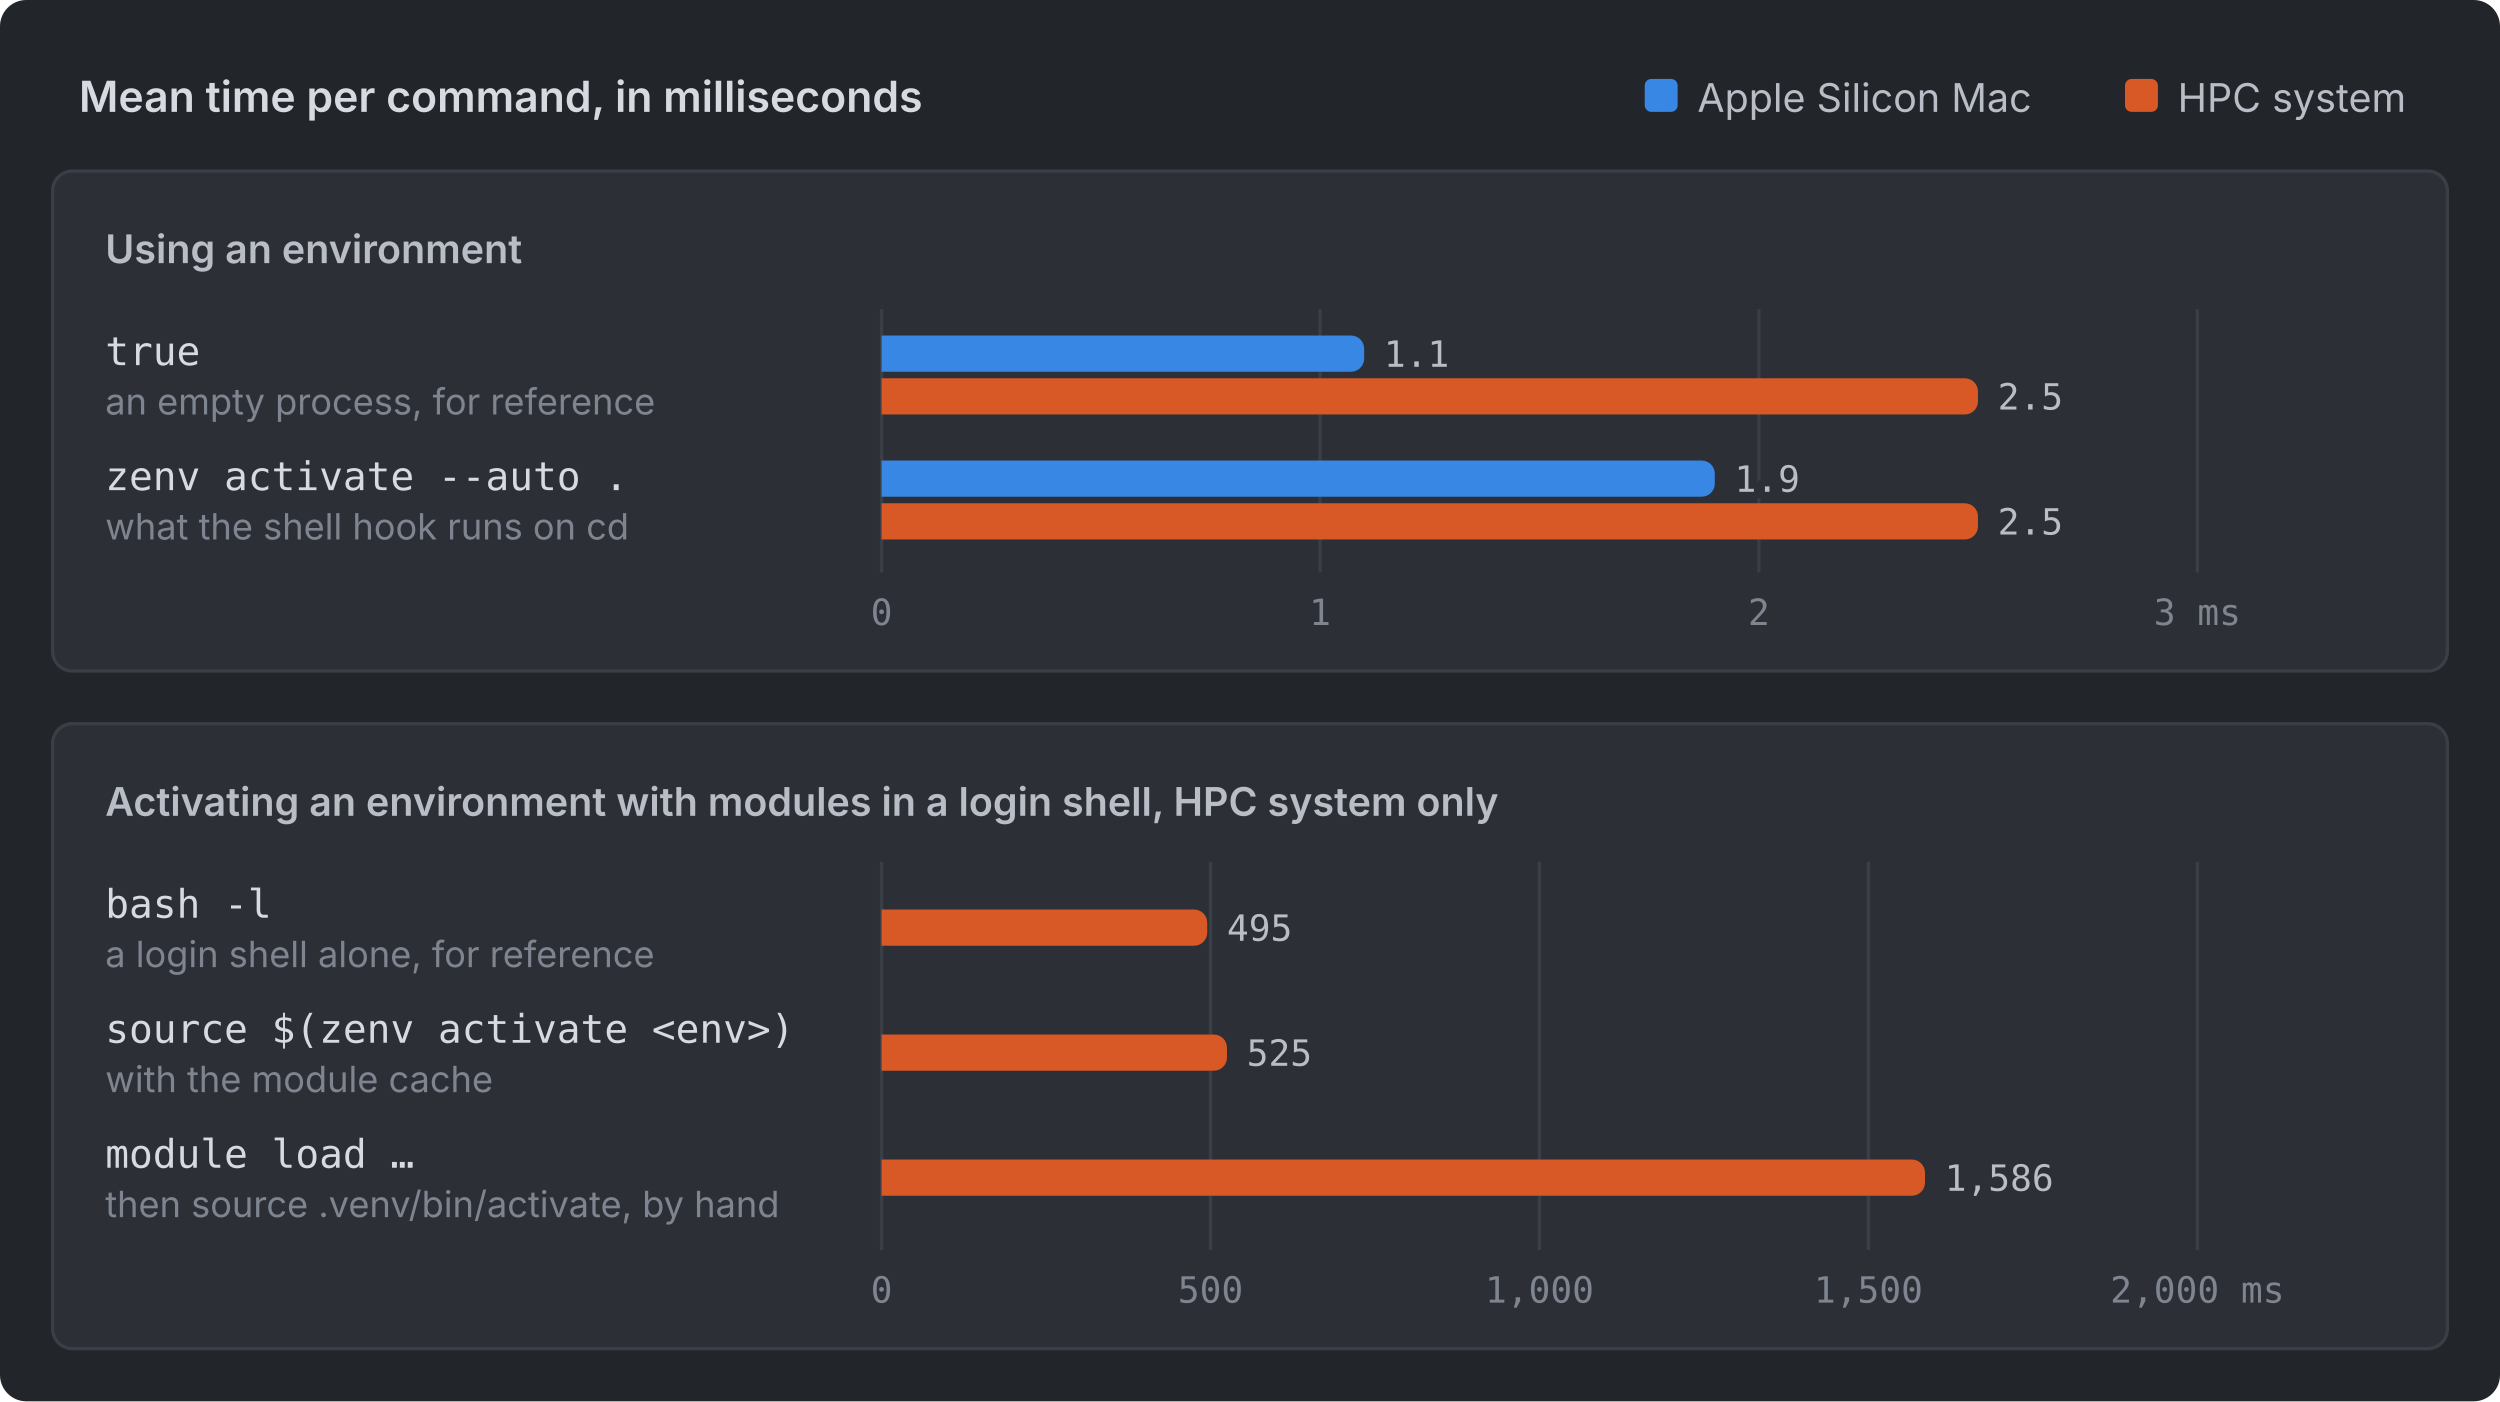
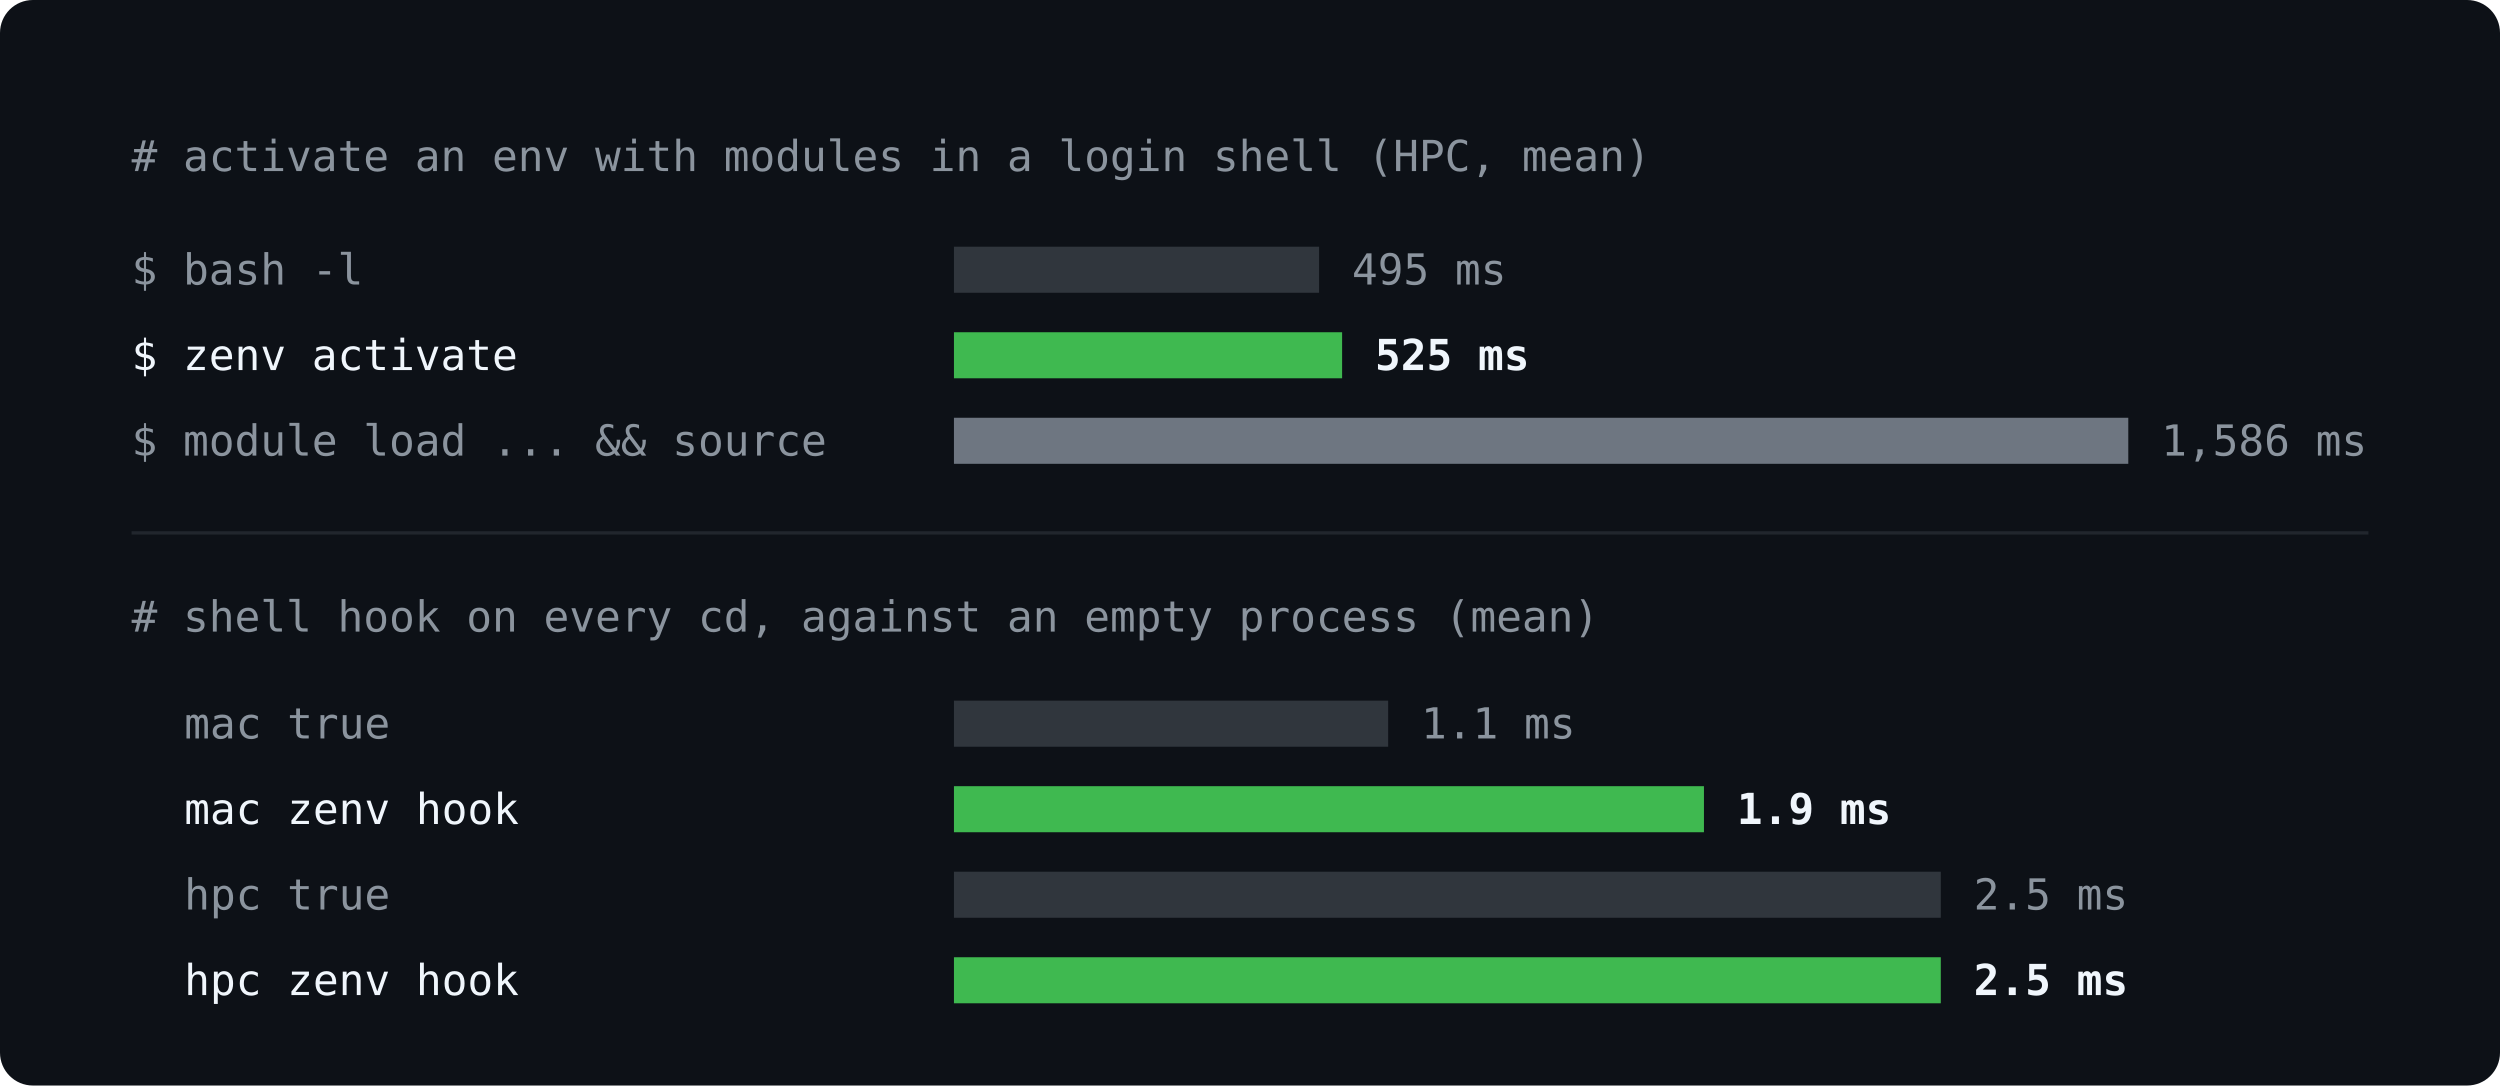
- <svg xmlns="http://www.w3.org/2000/svg" viewBox="0 0 760 426" width="760" height="426" role="img" aria-label="Mean time per command on a Mac and an HPC system: the shell hook's call to zenv takes 1.9 and 2.5 ms, close to an empty process; activating an environment with modules in a login shell takes 525 ms with zenv and 1,586 ms by hand, against 495 ms for the shell alone">
-   <defs>
-     <marker id="ah" viewBox="0 0 10 10" refX="9" refY="5" markerWidth="7" markerHeight="7" orient="auto-start-reverse">
-       <path d="M0,0 L10,5 L0,10 z" fill="#b9bdc6" />
-     </marker>
-     <marker id="ahA" viewBox="0 0 10 10" refX="9" refY="5" markerWidth="7" markerHeight="7" orient="auto-start-reverse">
-       <path d="M0,0 L10,5 L0,10 z" fill="#769dce" />
-     </marker>
-   </defs>
-   <rect width="760" height="426" rx="8" fill="#22252a" />
-   <g font-family="ZedSans, Inter, -apple-system, 'Segoe UI', Helvetica, Arial, sans-serif" font-size="13" fill="#b9bdc6">
-     <text x="24.0" y="34.0" font-size="13" fill="#d7dae0" font-weight="600">Mean time per command, in milliseconds</text>
-     <rect x="500" y="24" width="10" height="10" rx="2" fill="#3987e5" />
-     <text x="516.0" y="34.0" font-size="12" fill="#b9bdc6">Apple Silicon Mac</text>
-     <rect x="646" y="24" width="10" height="10" rx="2" fill="#d95926" />
-     <text x="662.0" y="34.0" font-size="12" fill="#b9bdc6">HPC system</text>
-     <rect x="16.0" y="52.0" width="728.0" height="152.0" rx="6" fill="#2c3036" stroke="#3a3e46" />
-     <text x="32.0" y="80.0" font-size="12" fill="#b9bdc6" font-weight="600">Using an environment</text>
-     <line x1="268.0" y1="94" x2="268.0" y2="174" stroke="#3a3e46" stroke-width="1" />
-     <text x="268.0" y="190.0" font-size="11" fill="#7f8590" text-anchor="middle" font-family="ZedMono, 'SF Mono', Menlo, Consolas, monospace">0</text>
-     <line x1="401.3" y1="94" x2="401.3" y2="174" stroke="#3a3e46" stroke-width="1" />
-     <text x="401.3" y="190.0" font-size="11" fill="#7f8590" text-anchor="middle" font-family="ZedMono, 'SF Mono', Menlo, Consolas, monospace">1</text>
-     <line x1="534.7" y1="94" x2="534.7" y2="174" stroke="#3a3e46" stroke-width="1" />
-     <text x="534.7" y="190.0" font-size="11" fill="#7f8590" text-anchor="middle" font-family="ZedMono, 'SF Mono', Menlo, Consolas, monospace">2</text>
-     <line x1="668.0" y1="94" x2="668.0" y2="174" stroke="#3a3e46" stroke-width="1" />
-     <text x="668.0" y="190.0" font-size="11" fill="#7f8590" text-anchor="middle" font-family="ZedMono, 'SF Mono', Menlo, Consolas, monospace">3 ms</text>
-     <text x="32.0" y="111.0" font-size="12" fill="#d7dae0" font-family="ZedMono, 'SF Mono', Menlo, Consolas, monospace">true</text>
-     <text x="32.0" y="126.0" font-size="11" fill="#7f8590">an empty process, for reference</text>
-     <path d="M268.0,102.0 H410.7 A4,4 0 0 1 414.7,106.0 V109.0 A4,4 0 0 1 410.7,113.0 H268.0 Z" fill="#3987e5" />
-     <text stroke="#2c3036" stroke-width="4" paint-order="stroke" x="420.7" y="111.5" font-size="11" fill="#b9bdc6" font-family="ZedMono, 'SF Mono', Menlo, Consolas, monospace">1.1</text>
-     <path d="M268.0,115.0 H597.3 A4,4 0 0 1 601.3,119.0 V122.0 A4,4 0 0 1 597.3,126.0 H268.0 Z" fill="#d95926" />
-     <text stroke="#2c3036" stroke-width="4" paint-order="stroke" x="607.3" y="124.5" font-size="11" fill="#b9bdc6" font-family="ZedMono, 'SF Mono', Menlo, Consolas, monospace">2.5</text>
-     <text x="32.0" y="149.0" font-size="12" fill="#d7dae0" font-family="ZedMono, 'SF Mono', Menlo, Consolas, monospace">zenv activate --auto .</text>
-     <text x="32.0" y="164.0" font-size="11" fill="#7f8590">what the shell hook runs on cd</text>
-     <path d="M268.0,140.0 H517.3 A4,4 0 0 1 521.3,144.0 V147.0 A4,4 0 0 1 517.3,151.0 H268.0 Z" fill="#3987e5" />
-     <text stroke="#2c3036" stroke-width="4" paint-order="stroke" x="527.3" y="149.5" font-size="11" fill="#b9bdc6" font-family="ZedMono, 'SF Mono', Menlo, Consolas, monospace">1.9</text>
-     <path d="M268.0,153.0 H597.3 A4,4 0 0 1 601.3,157.0 V160.0 A4,4 0 0 1 597.3,164.0 H268.0 Z" fill="#d95926" />
-     <text stroke="#2c3036" stroke-width="4" paint-order="stroke" x="607.3" y="162.5" font-size="11" fill="#b9bdc6" font-family="ZedMono, 'SF Mono', Menlo, Consolas, monospace">2.5</text>
-     <rect x="16.0" y="220.0" width="728.0" height="190.0" rx="6" fill="#2c3036" stroke="#3a3e46" />
-     <text x="32.0" y="248.0" font-size="12" fill="#b9bdc6" font-weight="600">Activating an environment with modules in a login shell, HPC system only</text>
-     <line x1="268.0" y1="262" x2="268.0" y2="380" stroke="#3a3e46" stroke-width="1" />
-     <text x="268.0" y="396.0" font-size="11" fill="#7f8590" text-anchor="middle" font-family="ZedMono, 'SF Mono', Menlo, Consolas, monospace">0</text>
-     <line x1="368.0" y1="262" x2="368.0" y2="380" stroke="#3a3e46" stroke-width="1" />
-     <text x="368.0" y="396.0" font-size="11" fill="#7f8590" text-anchor="middle" font-family="ZedMono, 'SF Mono', Menlo, Consolas, monospace">500</text>
-     <line x1="468.0" y1="262" x2="468.0" y2="380" stroke="#3a3e46" stroke-width="1" />
-     <text x="468.0" y="396.0" font-size="11" fill="#7f8590" text-anchor="middle" font-family="ZedMono, 'SF Mono', Menlo, Consolas, monospace">1,000</text>
-     <line x1="568.0" y1="262" x2="568.0" y2="380" stroke="#3a3e46" stroke-width="1" />
-     <text x="568.0" y="396.0" font-size="11" fill="#7f8590" text-anchor="middle" font-family="ZedMono, 'SF Mono', Menlo, Consolas, monospace">1,500</text>
-     <line x1="668.0" y1="262" x2="668.0" y2="380" stroke="#3a3e46" stroke-width="1" />
-     <text x="668.0" y="396.0" font-size="11" fill="#7f8590" text-anchor="middle" font-family="ZedMono, 'SF Mono', Menlo, Consolas, monospace">2,000 ms</text>
-     <text x="32.0" y="279.0" font-size="12" fill="#d7dae0" font-family="ZedMono, 'SF Mono', Menlo, Consolas, monospace">bash -l</text>
-     <text x="32.0" y="294.0" font-size="11" fill="#7f8590">a login shell alone, for reference</text>
-     <path d="M268.0,276.5 H363.0 A4,4 0 0 1 367.0,280.5 V283.5 A4,4 0 0 1 363.0,287.5 H268.0 Z" fill="#d95926" />
-     <text stroke="#2c3036" stroke-width="4" paint-order="stroke" x="373.0" y="286.0" font-size="11" fill="#b9bdc6" font-family="ZedMono, 'SF Mono', Menlo, Consolas, monospace">495</text>
-     <text x="32.0" y="317.0" font-size="12" fill="#d7dae0" font-family="ZedMono, 'SF Mono', Menlo, Consolas, monospace">source $(zenv activate &lt;env&gt;)</text>
-     <text x="32.0" y="332.0" font-size="11" fill="#7f8590">with the module cache</text>
-     <path d="M268.0,314.5 H369.0 A4,4 0 0 1 373.0,318.5 V321.5 A4,4 0 0 1 369.0,325.5 H268.0 Z" fill="#d95926" />
-     <text stroke="#2c3036" stroke-width="4" paint-order="stroke" x="379.0" y="324.0" font-size="11" fill="#b9bdc6" font-family="ZedMono, 'SF Mono', Menlo, Consolas, monospace">525</text>
-     <text x="32.0" y="355.0" font-size="12" fill="#d7dae0" font-family="ZedMono, 'SF Mono', Menlo, Consolas, monospace">module load …</text>
-     <text x="32.0" y="370.0" font-size="11" fill="#7f8590">then source .venv/bin/activate, by hand</text>
-     <path d="M268.0,352.5 H581.2 A4,4 0 0 1 585.2,356.5 V359.5 A4,4 0 0 1 581.2,363.5 H268.0 Z" fill="#d95926" />
-     <text stroke="#2c3036" stroke-width="4" paint-order="stroke" x="591.2" y="362.0" font-size="11" fill="#b9bdc6" font-family="ZedMono, 'SF Mono', Menlo, Consolas, monospace">1,586</text>
+ <svg xmlns="http://www.w3.org/2000/svg" viewBox="0 0 760 330" width="760" height="330" role="img" aria-label="Mean time per command. Activating an environment with modules in a login shell on an HPC system takes 525 ms with zenv and 1,586 ms by hand, against 495 ms for the shell alone. The shell hook's call on every cd takes 1.9 ms on a Mac and 2.5 ms on the HPC system, against 1.1 and 2.5 ms for an empty process.">
+   <rect width="760" height="330" rx="10" fill="#0d1117" />
+   <g font-family="'JetBrains Mono', 'SF Mono', Menlo, Consolas, 'DejaVu Sans Mono', monospace" font-size="13" fill="#8b949e">
+     <text x="40" y="52"># activate an env with modules in a login shell (HPC, mean)</text>
+     <text x="40" y="86.5">$ bash -l</text>
+     <rect x="290" y="75" width="111" height="14" fill="#30363d" />
+     <text x="411" y="86.5">495 ms</text>
+     <text x="40" y="112.5" fill="#f0f6fc" font-weight="500">$ zenv activate</text>
+     <rect x="290" y="101" width="118" height="14" fill="#3fb950" />
+     <text x="418" y="112.5" fill="#f0f6fc" font-weight="700">525 ms</text>
+     <text x="40" y="138.5">$ module load ... &amp;&amp; source</text>
+     <rect x="290" y="127" width="357" height="14" fill="#6e7681" />
+     <text x="657" y="138.5">1,586 ms</text>
+     <line x1="40" y1="162" x2="720" y2="162" stroke="#21262d" />
+     <text x="40" y="192"># shell hook on every cd, against an empty process (mean)</text>
+     <text x="56" y="224.5">mac  true</text>
+     <rect x="290" y="213" width="132" height="14" fill="#30363d" />
+     <text x="432" y="224.5">1.1 ms</text>
+     <text x="56" y="250.5" fill="#f0f6fc">mac  zenv hook</text>
+     <rect x="290" y="239" width="228" height="14" fill="#3fb950" />
+     <text x="528" y="250.5" fill="#f0f6fc" font-weight="700">1.9 ms</text>
+     <text x="56" y="276.5">hpc  true</text>
+     <rect x="290" y="265" width="300" height="14" fill="#30363d" />
+     <text x="600" y="276.5">2.5 ms</text>
+     <text x="56" y="302.5" fill="#f0f6fc">hpc  zenv hook</text>
+     <rect x="290" y="291" width="300" height="14" fill="#3fb950" />
+     <text x="600" y="302.5" fill="#f0f6fc" font-weight="700">2.5 ms</text>
  </g>
</svg>
